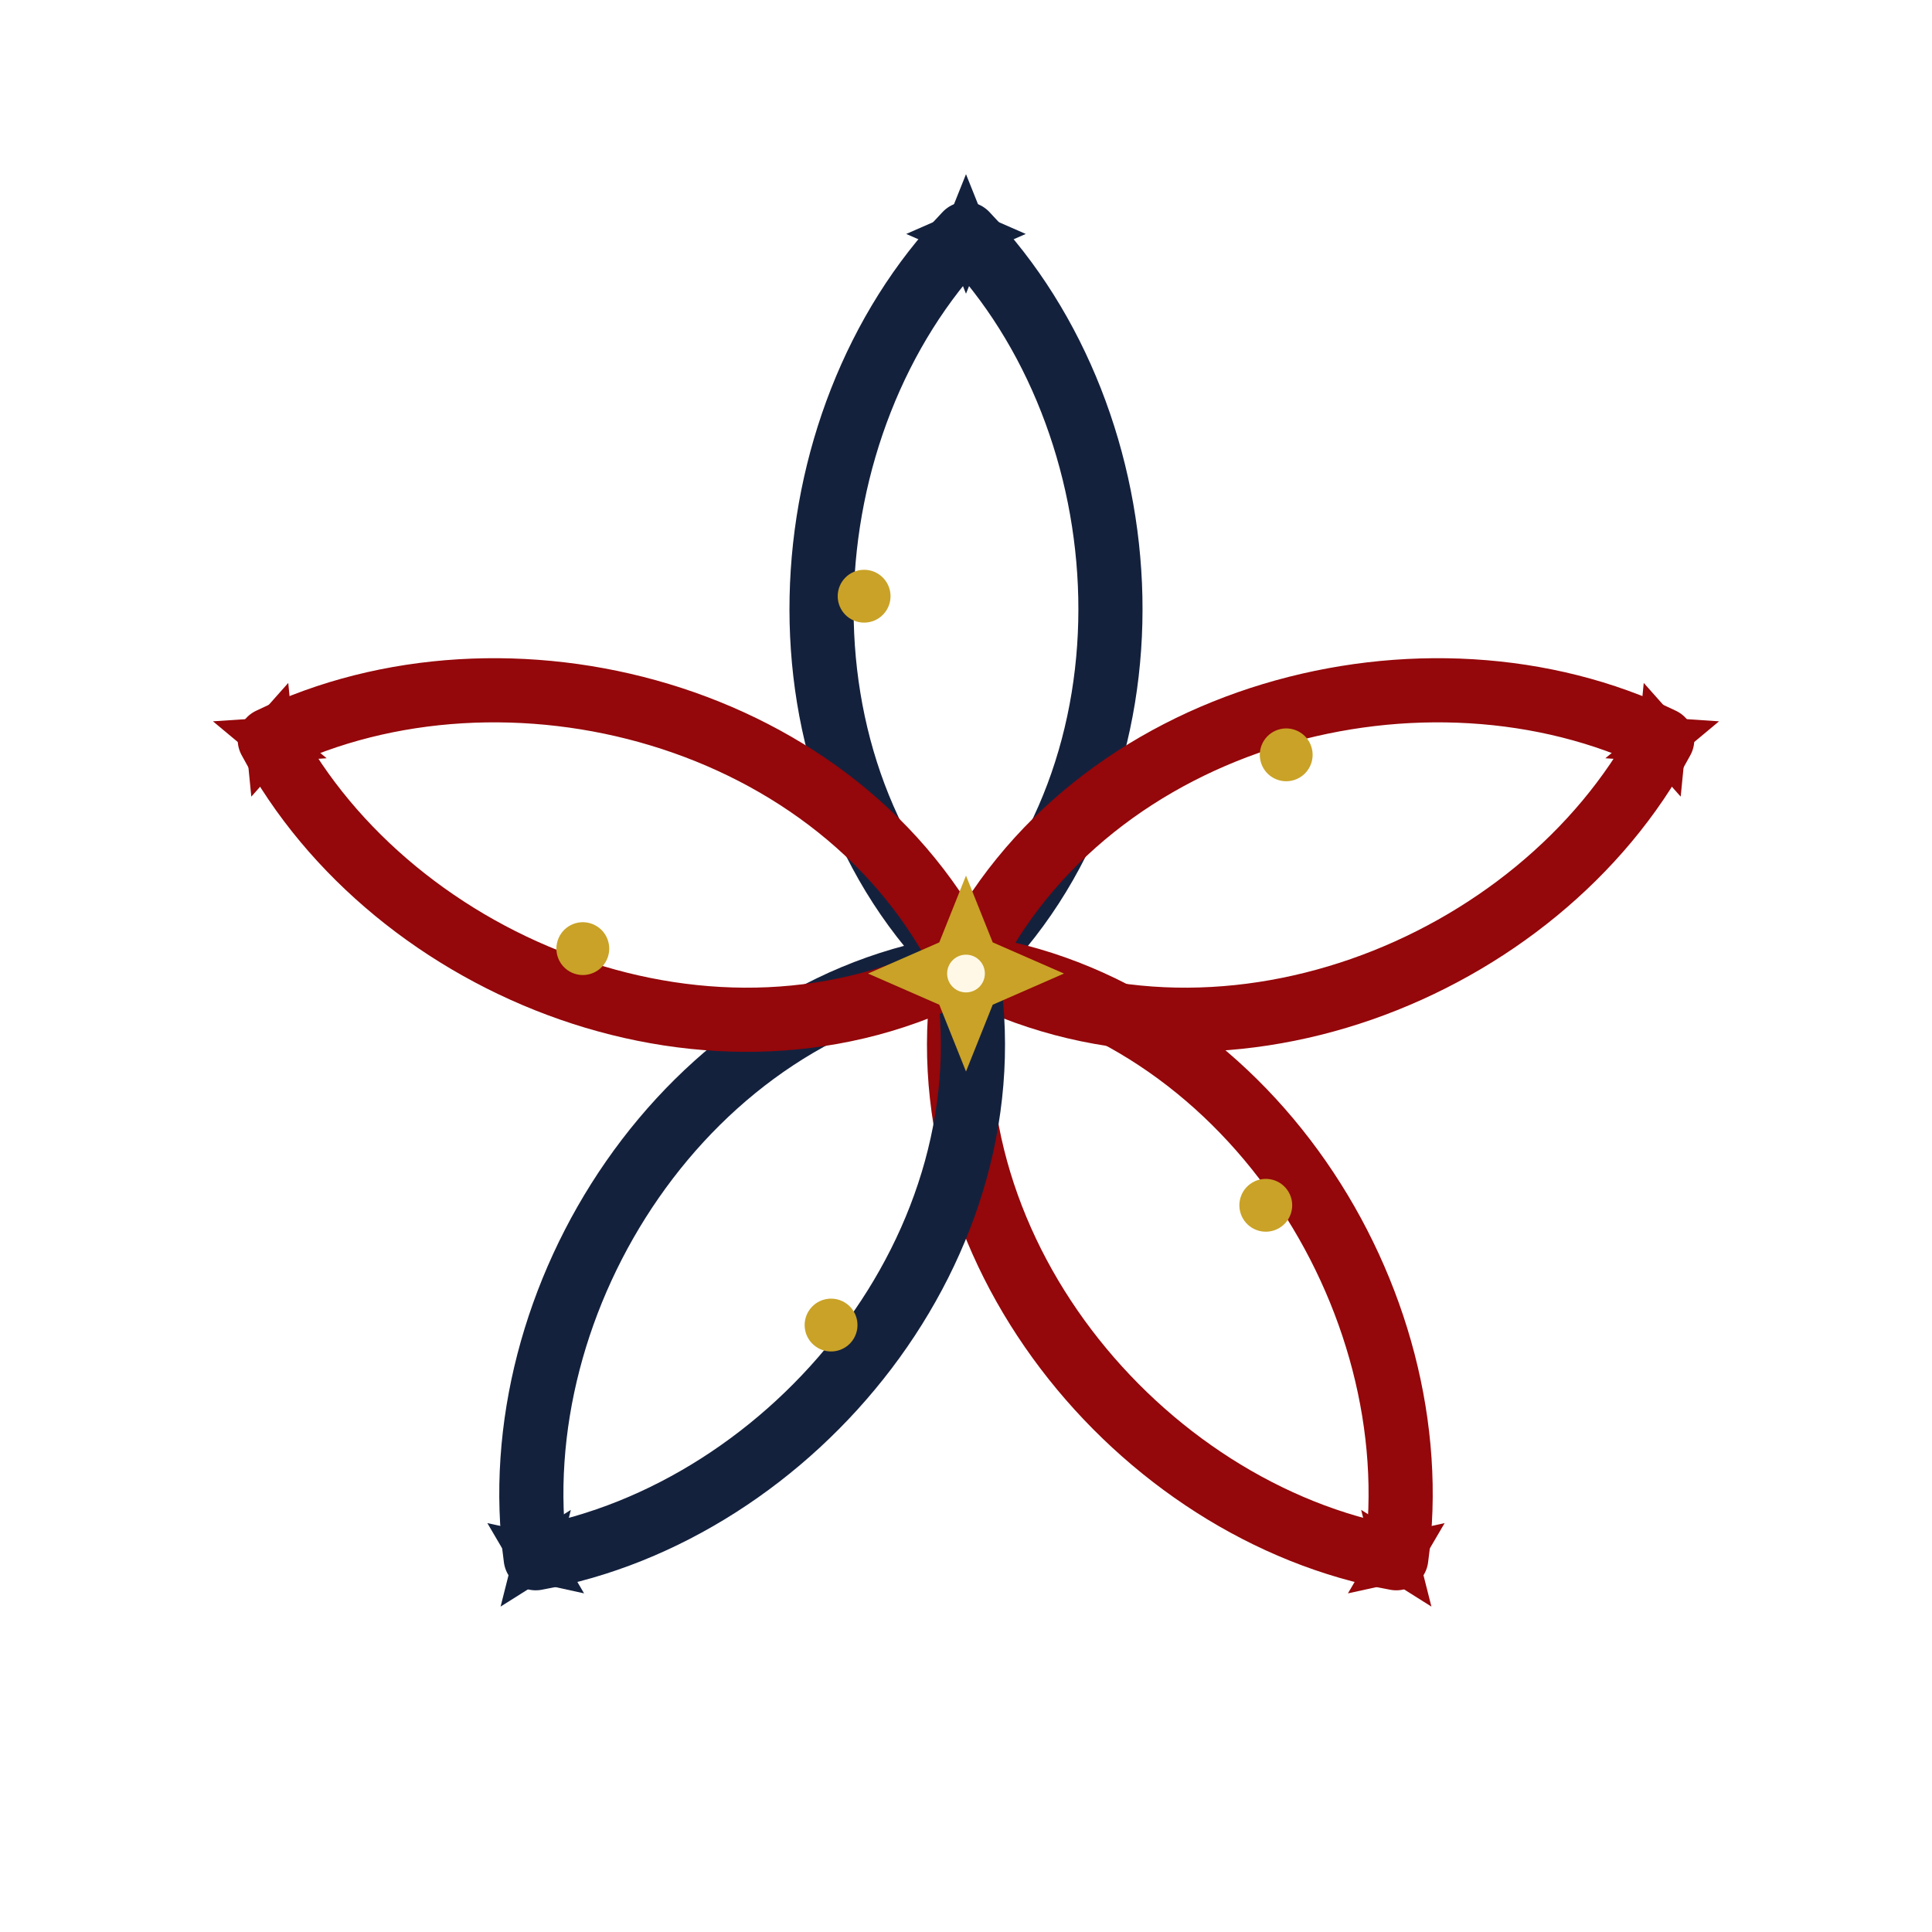
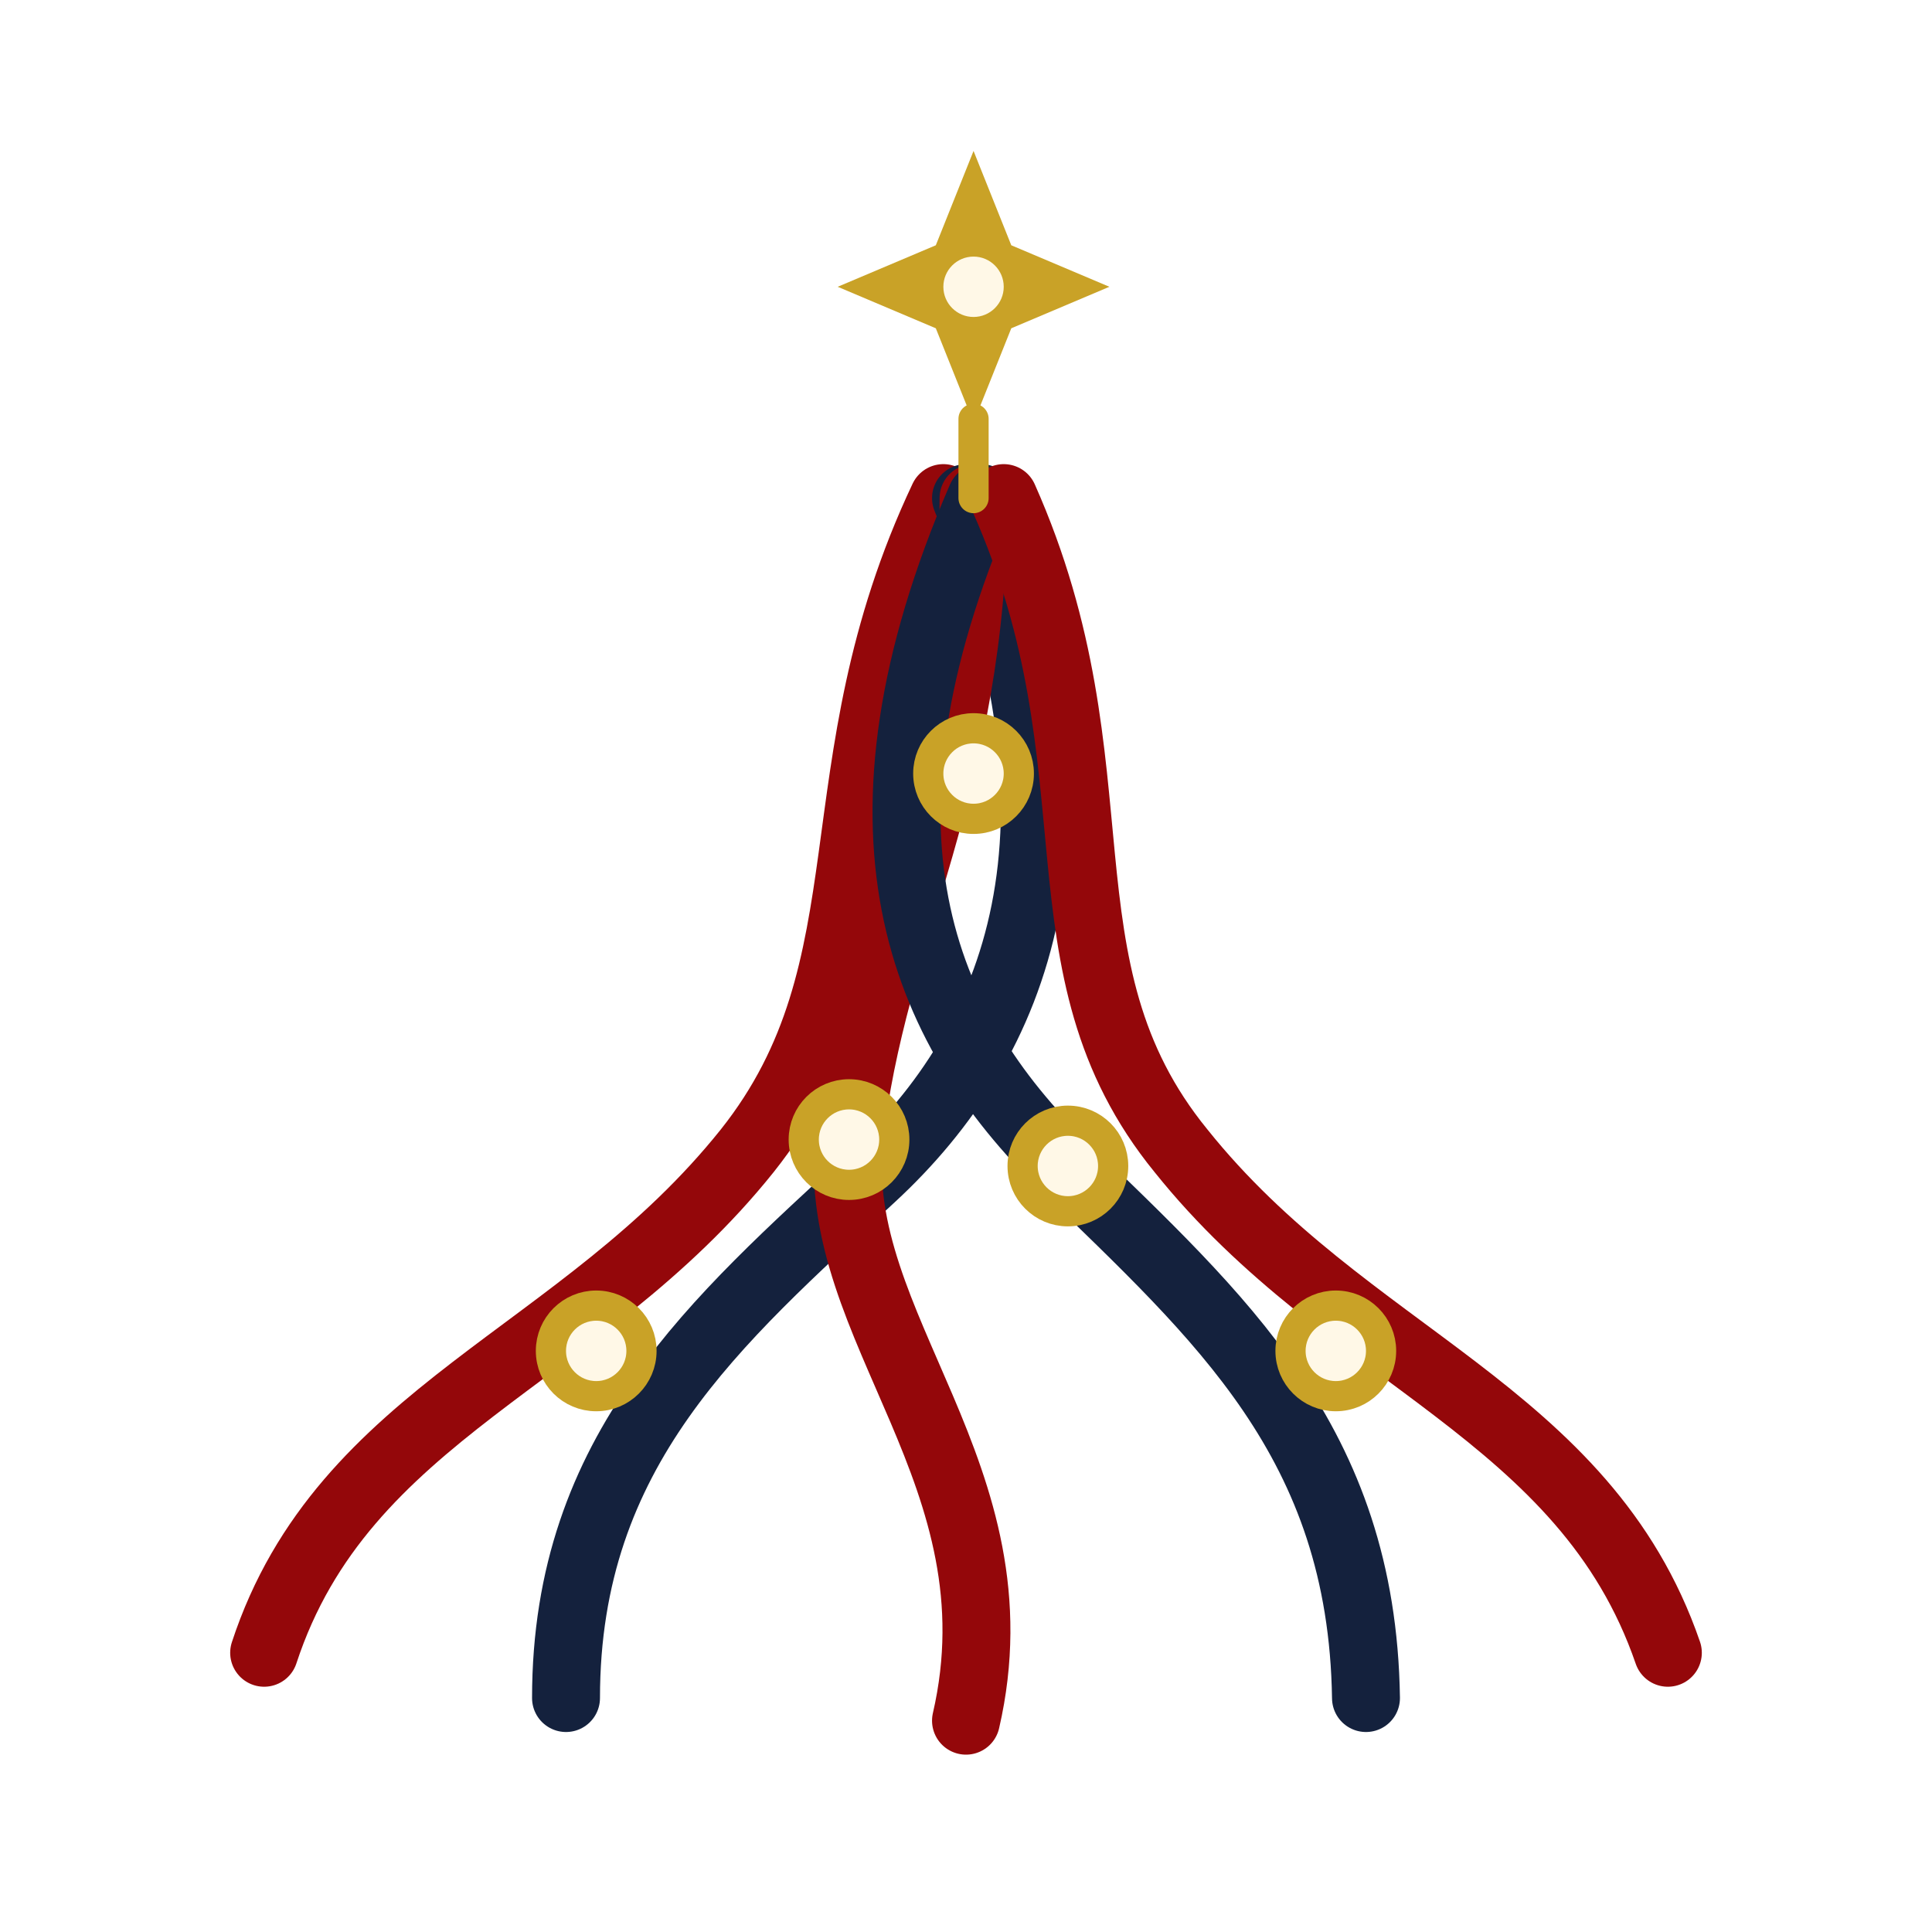
<svg xmlns="http://www.w3.org/2000/svg" viewBox="0 0 512 512" role="img" aria-labelledby="title desc">
  <defs>
-     <path id="route-star" d="M0-22 6-7 22 0 6 7 0 22-6 7-22 0-6-7Z" />
-     <path id="route-loop" d="M256 256C202 204 208 112 256 62c48 50 54 142 0 194Z" />
+     <path id="star-shape" d="M0-36 10-11 36 0 10 11 0 36-10 11-36 0-10-11Z" />
  </defs>
-   <g fill="none" stroke-width="17" stroke-linecap="round" stroke-linejoin="round">
-     <use href="#route-loop" stroke="#14213D" />
-     <use href="#route-loop" stroke="#94070A" transform="rotate(72 256 256)" />
-     <use href="#route-loop" stroke="#94070A" transform="rotate(144 256 256)" />
-     <use href="#route-loop" stroke="#14213D" transform="rotate(216 256 256)" />
-     <use href="#route-loop" stroke="#94070A" transform="rotate(288 256 256)" />
+   <g id="path-origin" fill="none" stroke-width="18" stroke-linecap="round" stroke-linejoin="round">
+     <path d="M70 438C91 374 154 360 198 305C237 256 216 204 250 132" stroke="#94070A" />
+     <path d="M150 450C150 384 190 350 231 312C270 276 292 220 256 132" stroke="#14213D" />
+     <path d="M256 456C271 391 220 352 225 302C231 247 258 207 258 132" stroke="#94070A" />
+     <path d="M362 450C361 382 323 349 282 309C244 272 222 220 260 132" stroke="#14213D" />
+     <path d="M442 438C420 374 357 360 313 305C273 256 298 204 266 132" stroke="#94070A" />
  </g>
-   <g fill="#C9A227">
-     <circle cx="229" cy="158" r="7" />
-     <circle cx="229" cy="158" r="7" transform="rotate(72 256 256)" />
-     <circle cx="229" cy="158" r="7" transform="rotate(144 256 256)" />
-     <circle cx="229" cy="158" r="7" transform="rotate(216 256 256)" />
-     <circle cx="229" cy="158" r="7" transform="rotate(288 256 256)" />
+   <g id="evidence-node" fill="#FFF8E7" stroke="#C9A227" stroke-width="8">
+     <circle cx="158" cy="358" r="12" />
+     <circle cx="225" cy="302" r="12" />
+     <circle cx="258" cy="205" r="12" />
+     <circle cx="283" cy="309" r="12" />
+     <circle cx="354" cy="358" r="12" />
  </g>
-   <g fill="#94070A">
-     <use href="#route-star" transform="rotate(72 256 256) translate(256 62) scale(.72)" />
-     <use href="#route-star" transform="rotate(144 256 256) translate(256 62) scale(.72)" />
-     <use href="#route-star" transform="rotate(288 256 256) translate(256 62) scale(.72)" />
+   <g id="guiding-star">
+     <path d="M258 132V111" fill="none" stroke="#C9A227" stroke-width="8" stroke-linecap="round" />
+     <use href="#star-shape" fill="#C9A227" transform="translate(258 76)" />
+     <circle cx="258" cy="76" r="8" fill="#FFF8E7" />
  </g>
-   <g fill="#14213D">
-     <use href="#route-star" transform="translate(256 62) scale(.72)" />
-     <use href="#route-star" transform="rotate(216 256 256) translate(256 62) scale(.72)" />
-   </g>
-   <use href="#route-star" fill="#C9A227" transform="translate(256 258) scale(1.18)" />
-   <circle cx="256" cy="258" r="5" fill="#FFF8E7" />
</svg>
